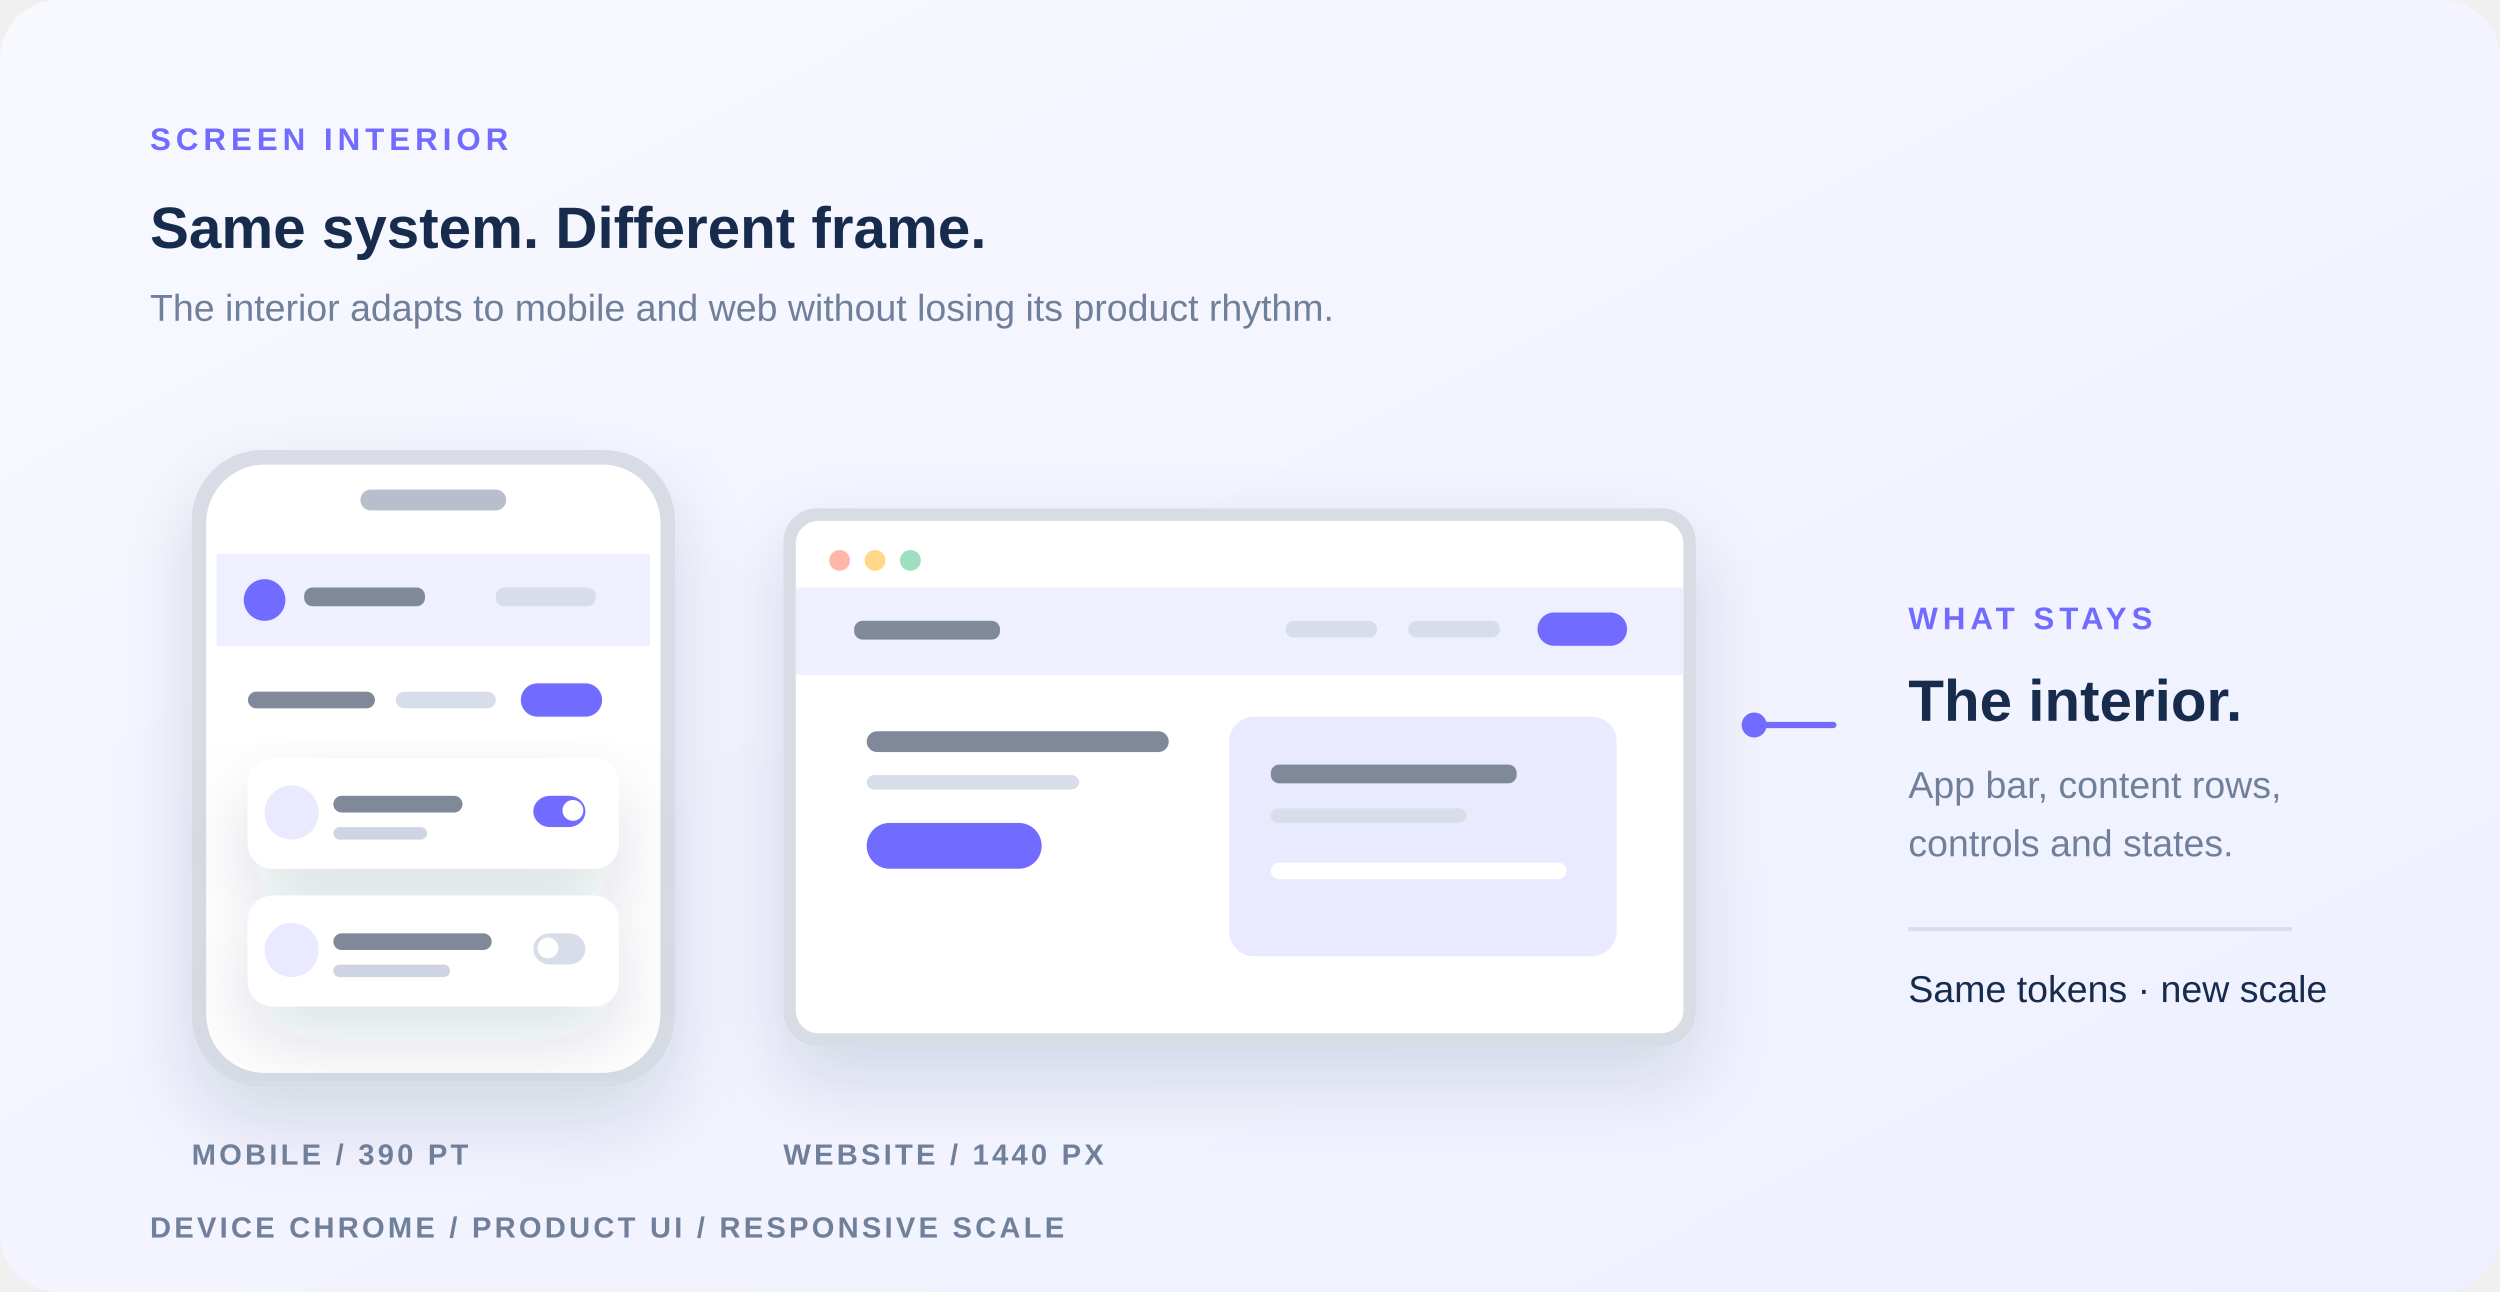
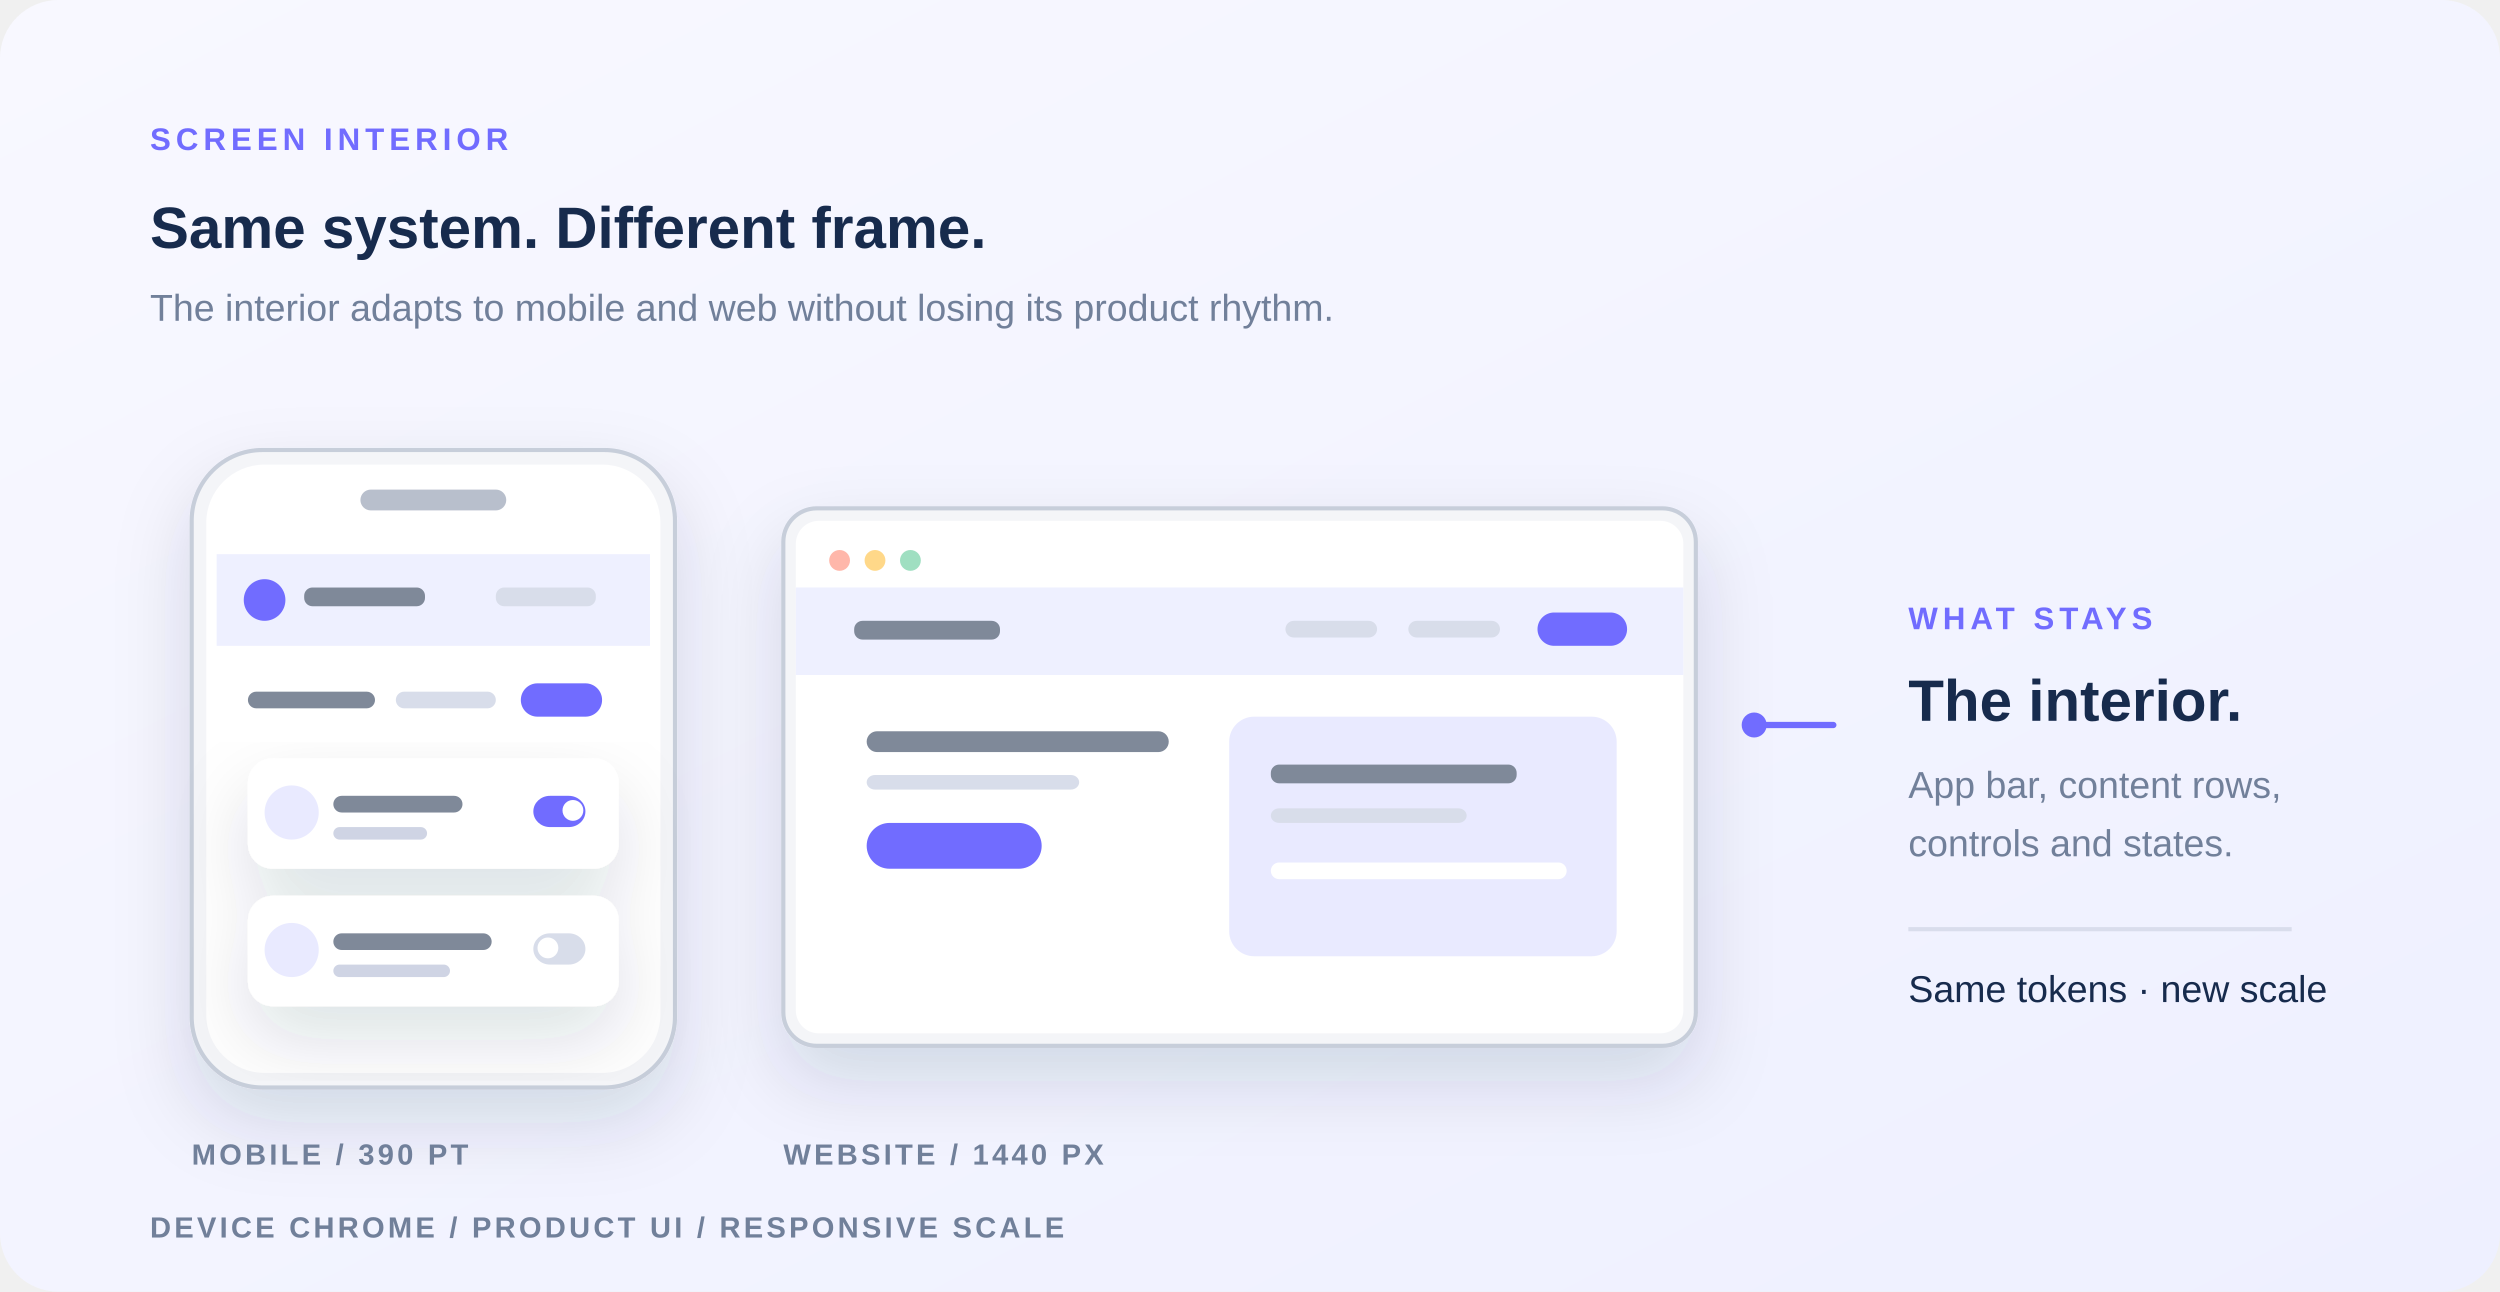
<svg xmlns="http://www.w3.org/2000/svg" viewBox="0 0 1200 620" role="img" aria-labelledby="title desc">
  <defs>
    <linearGradient id="bg" x1="0" y1="0" x2="1" y2="1">
      <stop offset="0" stop-color="#f8f8ff" />
      <stop offset="1" stop-color="#eef0ff" />
    </linearGradient>
    <filter id="shadow" x="-20%" y="-20%" width="140%" height="150%">
      <feDropShadow dx="0" dy="16" stdDeviation="18" flood-color="#172b4d" flood-opacity=".14" />
    </filter>
    <style>
-       .navy{fill:#172b4d}.muted{fill:#71809a}.purple{fill:#716cff}.pale{fill:#e9eaff}.ui{fill:#7f8999}.ui-soft{fill:#d8ddea}.frame{fill:#d7dce5}.line{stroke:#d9ddec;stroke-width:2}.eyebrow{font:600 15px Arial,sans-serif;letter-spacing:.16em}.title{font:700 28px Arial,"Microsoft JhengHei",sans-serif}.body{font:500 18px Arial,"Microsoft JhengHei",sans-serif}.caption{font:600 14px Arial,sans-serif;letter-spacing:.11em}
+       .navy{fill:#172b4d}.muted{fill:#71809a}.purple{fill:#716cff}.pale{fill:#e9eaff}.ui{fill:#7f8999}.ui-soft{fill:#d8ddea}.frame{fill:#f4f5f8;stroke:#c7ceda;stroke-width:2}.line{stroke:#d9ddec;stroke-width:2}.eyebrow{font:600 15px Arial,sans-serif;letter-spacing:.16em}.title{font:700 28px Arial,"Microsoft JhengHei",sans-serif}.body{font:500 18px Arial,"Microsoft JhengHei",sans-serif}.caption{font:600 14px Arial,sans-serif;letter-spacing:.11em}
    </style>
  </defs>
  <rect width="1200" height="620" rx="28" fill="url(#bg)" />
  <text x="72" y="72" class="eyebrow purple">SCREEN INTERIOR</text>
  <text x="72" y="119" class="title navy">Same system. Different frame.</text>
  <text x="72" y="154" class="body muted">The interior adapts to mobile and web without losing its product rhythm.</text>
  <g filter="url(#shadow)">
    <rect x="92" y="216" width="232" height="306" rx="34" class="frame" />
    <rect x="99" y="223" width="218" height="292" rx="28" fill="#fff" />
    <rect x="173" y="235" width="70" height="10" rx="5" fill="#b8bfcc" />
    <rect x="104" y="266" width="208" height="44" fill="#eef0ff" />
    <circle cx="127" cy="288" r="10" class="purple" />
    <rect x="146" y="282" width="58" height="9" rx="4" class="ui" />
    <rect x="238" y="282" width="48" height="9" rx="4" class="ui-soft" />
    <rect x="119" y="332" width="61" height="8" rx="4" class="ui" />
    <rect x="190" y="332" width="48" height="8" rx="4" class="ui-soft" />
    <rect x="250" y="328" width="39" height="16" rx="8" class="purple" />
    <g filter="url(#shadow)">
      <rect x="119" y="364" width="178" height="53" rx="12" fill="#fff" />
      <rect x="119" y="430" width="178" height="53" rx="12" fill="#fff" />
    </g>
    <circle cx="140" cy="390" r="13" class="pale" />
    <circle cx="140" cy="456" r="13" class="pale" />
    <rect x="160" y="382" width="62" height="8" rx="4" class="ui" />
    <rect x="160" y="448" width="76" height="8" rx="4" class="ui" />
    <rect x="160" y="397" width="45" height="6" rx="3" fill="#cfd4e4" />
    <rect x="160" y="463" width="56" height="6" rx="3" fill="#cfd4e4" />
    <rect x="256" y="382" width="25" height="15" rx="8" class="purple" />
    <circle cx="275" cy="389" r="5" fill="#fff" />
    <rect x="256" y="448" width="25" height="15" rx="8" fill="#d8ddea" />
    <circle cx="263" cy="455" r="5" fill="#fff" />
  </g>
  <text x="92" y="559" class="caption muted">MOBILE / 390 PT</text>
  <g filter="url(#shadow)">
    <rect x="376" y="244" width="438" height="258" rx="16" class="frame" />
    <rect x="382" y="250" width="426" height="246" rx="11" fill="#fff" />
    <circle cx="403" cy="269" r="5" fill="#ffb7aa" />
    <circle cx="420" cy="269" r="5" fill="#ffd889" />
    <circle cx="437" cy="269" r="5" fill="#9fdfc1" />
    <rect x="382" y="282" width="426" height="42" fill="#eef0ff" />
    <rect x="410" y="298" width="70" height="9" rx="4" class="ui" />
    <rect x="617" y="298" width="44" height="8" rx="4" class="ui-soft" />
    <rect x="676" y="298" width="44" height="8" rx="4" class="ui-soft" />
    <rect x="738" y="294" width="43" height="16" rx="8" class="purple" />
    <rect x="416" y="351" width="145" height="10" rx="5" class="ui" />
    <rect x="416" y="372" width="102" height="7" rx="4" class="ui-soft" />
    <rect x="416" y="395" width="84" height="22" rx="11" class="purple" />
    <rect x="590" y="344" width="186" height="115" rx="12" class="pale" />
    <rect x="610" y="367" width="118" height="9" rx="4" class="ui" />
    <rect x="610" y="388" width="94" height="7" rx="4" class="ui-soft" />
    <rect x="610" y="414" width="142" height="8" rx="4" fill="#fff" />
  </g>
  <text x="376" y="559" class="caption muted">WEBSITE / 1440 PX</text>
  <path d="M842 348 H880" fill="none" stroke="#716cff" stroke-width="3" stroke-linecap="round" />
  <circle cx="842" cy="348" r="6" class="purple" />
  <g>
    <text x="916" y="302" class="eyebrow purple">WHAT STAYS</text>
    <text x="916" y="346" class="title navy">The interior.</text>
    <text x="916" y="383" class="body muted">App bar, content rows,</text>
    <text x="916" y="411" class="body muted">controls and states.</text>
    <line x1="916" y1="446" x2="1100" y2="446" class="line" />
    <text x="916" y="481" class="body navy">Same tokens · new scale</text>
  </g>
  <text x="72" y="594" class="caption muted">DEVICE CHROME  /  PRODUCT UI  /  RESPONSIVE SCALE</text>
</svg>
